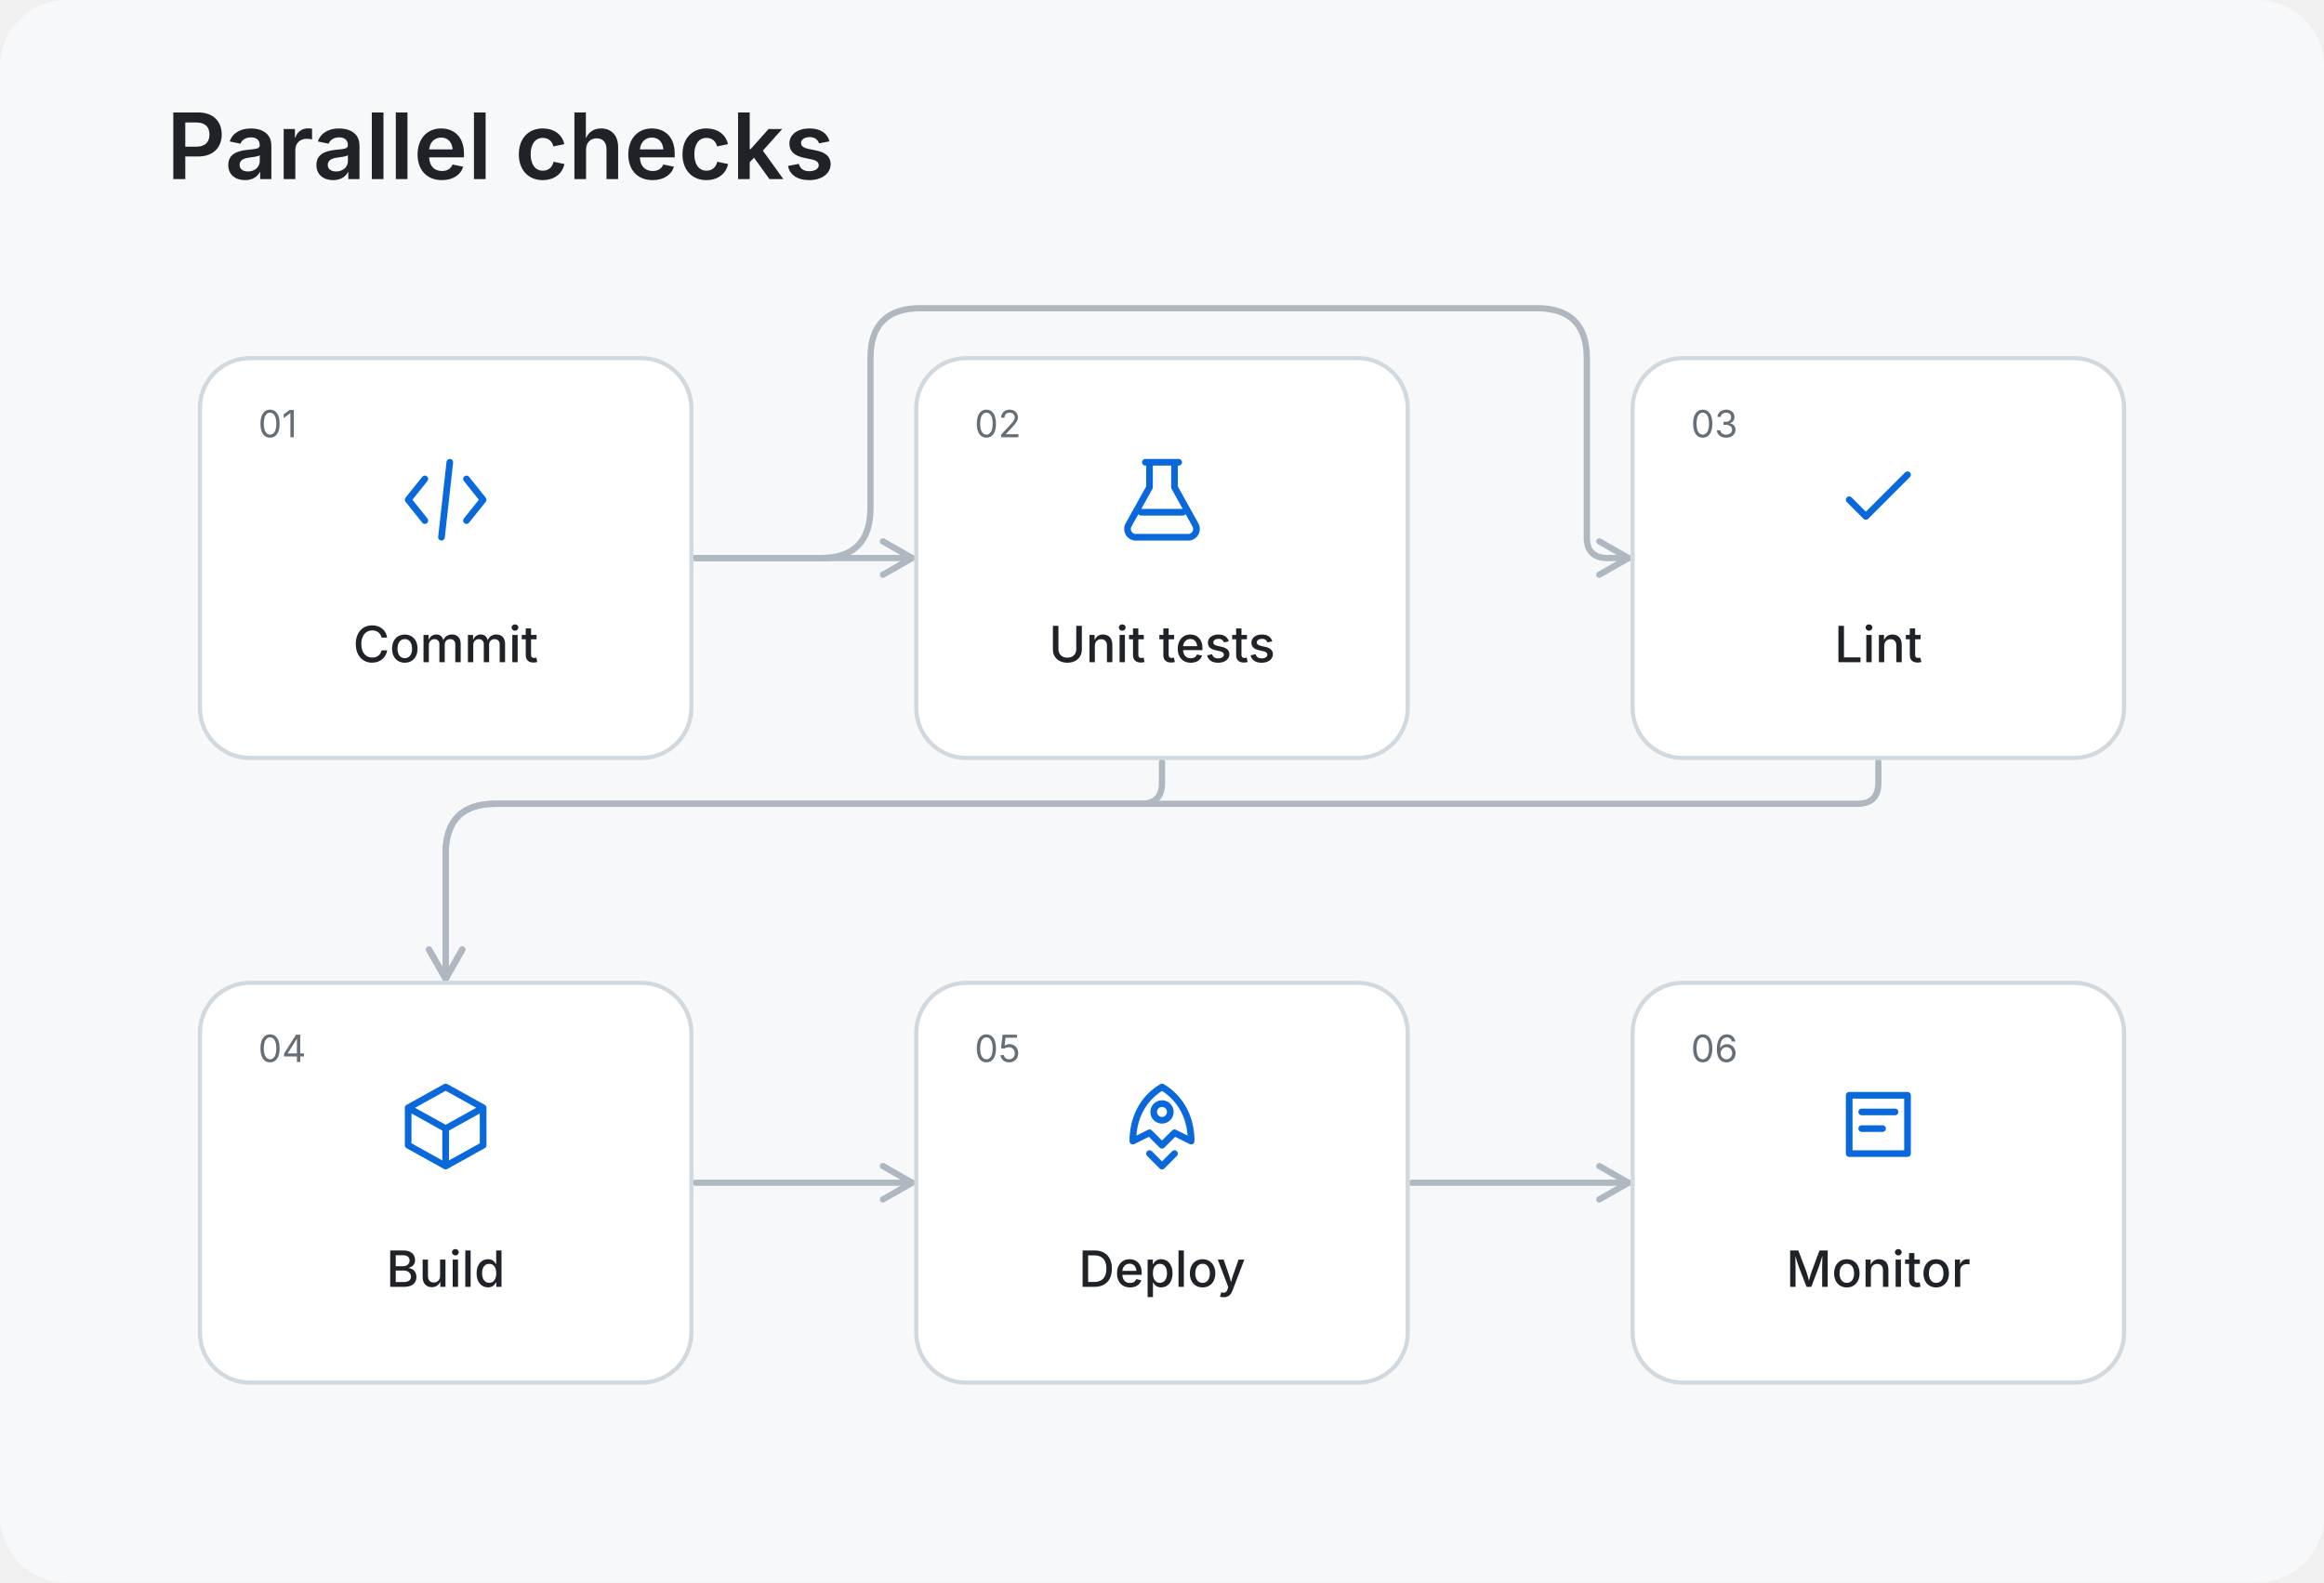
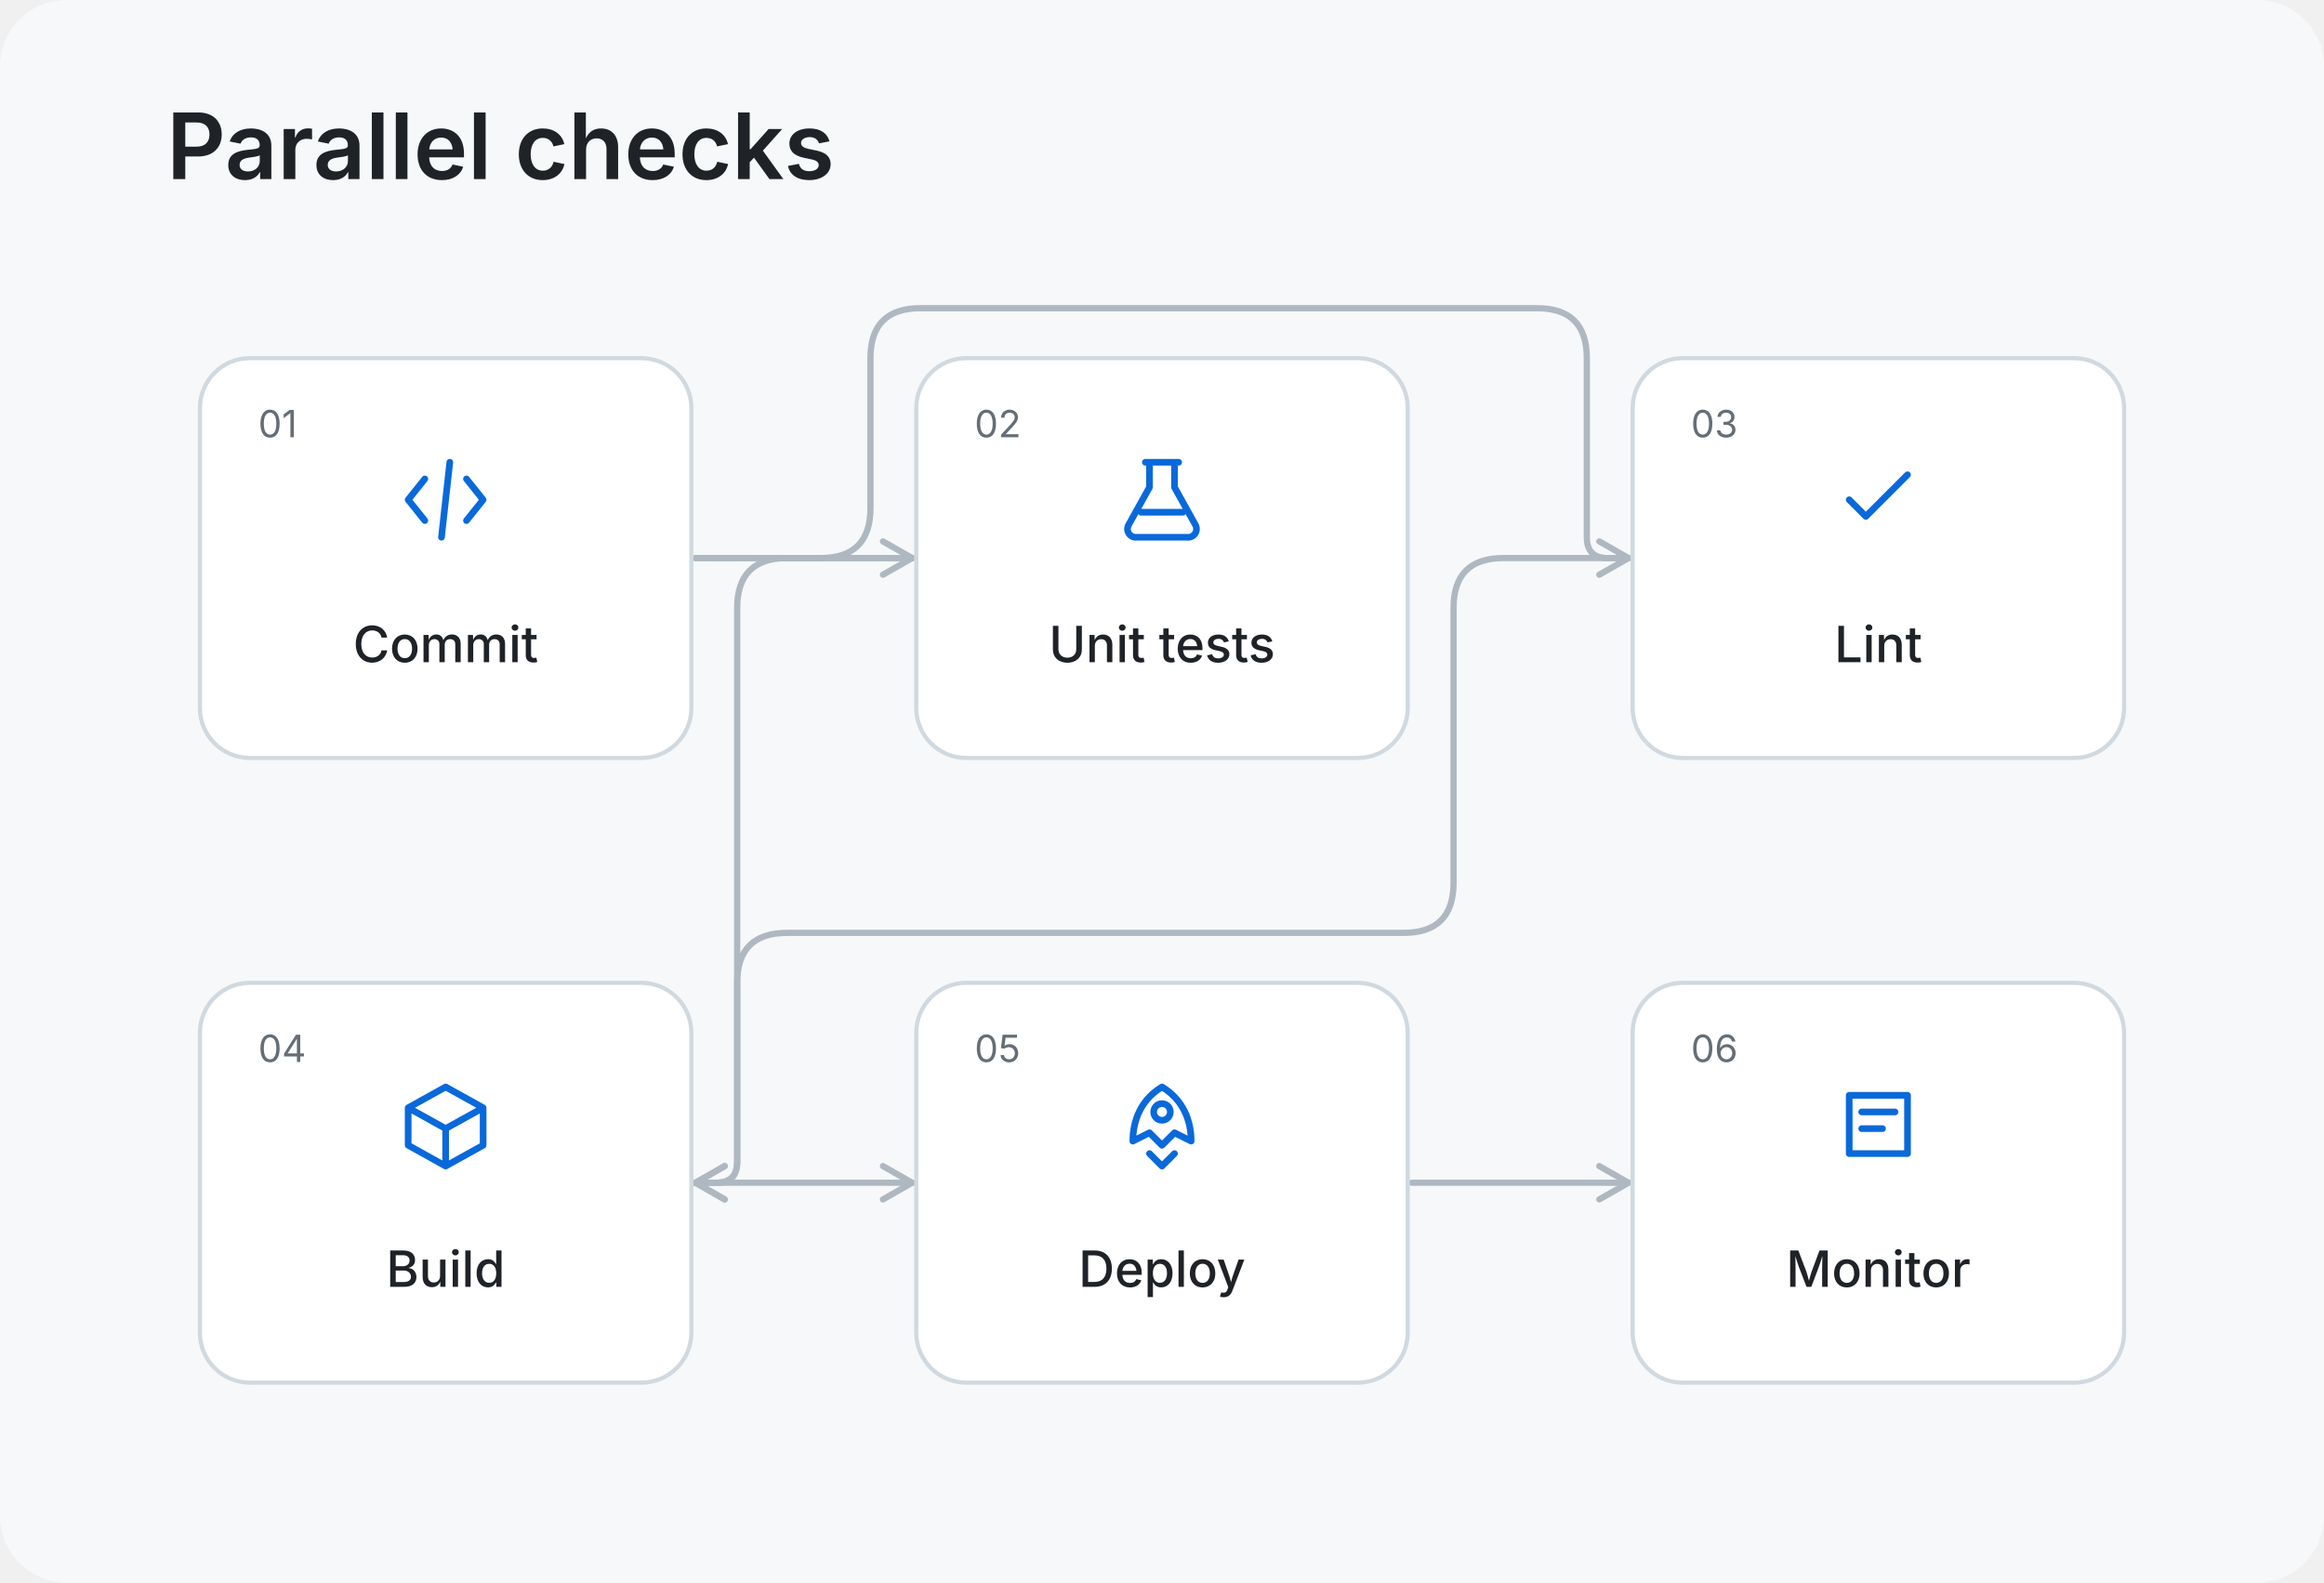
<svg xmlns="http://www.w3.org/2000/svg" width="558" height="380" viewBox="0 0 558 380" role="img" aria-labelledby="workflow_1skonrk-title workflow_1skonrk-desc">
-   <style>text{font-family:-apple-system, BlinkMacSystemFont, Segoe UI, sans-serif}.animated{animation-duration:12s;animation-timing-function:linear;animation-iteration-count:infinite;animation-play-state:running}.dot-halo{animation-name:dotPulse_1skonrk;animation-duration:1.6s}@keyframes dotPulse_1skonrk{0%{r:7;opacity:.22}100%{r:13;opacity:0}}@keyframes stage0_1skonrk{0.000%{fill:#ddf4ff;stroke:#0969da}4.000%{fill:#ddf4ff;stroke:#0969da}4.010%{fill:#ffffff;stroke:#d1d9e0}16.657%{fill:#ffffff;stroke:#d1d9e0}16.667%{fill:#ddf4ff;stroke:#0969da}20.667%{fill:#ddf4ff;stroke:#0969da}20.677%{fill:#ffffff;stroke:#d1d9e0}100.000%{fill:#ffffff;stroke:#d1d9e0}}@keyframes stage1_1skonrk{0.000%{fill:#ffffff;stroke:#d1d9e0}11.657%{fill:#ffffff;stroke:#d1d9e0}11.667%{fill:#ddf4ff;stroke:#0969da}16.500%{fill:#ddf4ff;stroke:#0969da}16.510%{fill:#ffffff;stroke:#d1d9e0}33.323%{fill:#ffffff;stroke:#d1d9e0}33.333%{fill:#ddf4ff;stroke:#0969da}37.333%{fill:#ddf4ff;stroke:#0969da}37.343%{fill:#ffffff;stroke:#d1d9e0}100.000%{fill:#ffffff;stroke:#d1d9e0}}@keyframes stage2_1skonrk{0.000%{fill:#ffffff;stroke:#d1d9e0}28.323%{fill:#ffffff;stroke:#d1d9e0}28.333%{fill:#ddf4ff;stroke:#0969da}33.167%{fill:#ddf4ff;stroke:#0969da}33.177%{fill:#ffffff;stroke:#d1d9e0}49.990%{fill:#ffffff;stroke:#d1d9e0}50.000%{fill:#ddf4ff;stroke:#0969da}54.000%{fill:#ddf4ff;stroke:#0969da}54.010%{fill:#ffffff;stroke:#d1d9e0}100.000%{fill:#ffffff;stroke:#d1d9e0}}@keyframes stage3_1skonrk{0.000%{fill:#ffffff;stroke:#d1d9e0}44.990%{fill:#ffffff;stroke:#d1d9e0}45.000%{fill:#ddf4ff;stroke:#0969da}49.833%{fill:#ddf4ff;stroke:#0969da}49.843%{fill:#ffffff;stroke:#d1d9e0}61.657%{fill:#ffffff;stroke:#d1d9e0}61.667%{fill:#ddf4ff;stroke:#0969da}66.500%{fill:#ddf4ff;stroke:#0969da}66.510%{fill:#ffffff;stroke:#d1d9e0}66.657%{fill:#ffffff;stroke:#d1d9e0}66.667%{fill:#ddf4ff;stroke:#0969da}70.667%{fill:#ddf4ff;stroke:#0969da}70.677%{fill:#ffffff;stroke:#d1d9e0}100.000%{fill:#ffffff;stroke:#d1d9e0}}@keyframes stage4_1skonrk{0.000%{fill:#ffffff;stroke:#d1d9e0}78.323%{fill:#ffffff;stroke:#d1d9e0}78.333%{fill:#ddf4ff;stroke:#0969da}83.167%{fill:#ddf4ff;stroke:#0969da}83.177%{fill:#ffffff;stroke:#d1d9e0}83.323%{fill:#ffffff;stroke:#d1d9e0}83.333%{fill:#ddf4ff;stroke:#0969da}87.333%{fill:#ddf4ff;stroke:#0969da}87.343%{fill:#ffffff;stroke:#d1d9e0}100.000%{fill:#ffffff;stroke:#d1d9e0}}@keyframes stage5_1skonrk{0.000%{fill:#ffffff;stroke:#d1d9e0}94.990%{fill:#ffffff;stroke:#d1d9e0}95.000%{fill:#ddf4ff;stroke:#0969da}99.833%{fill:#ddf4ff;stroke:#0969da}99.843%{fill:#ffffff;stroke:#d1d9e0}100.000%{fill:#ffffff;stroke:#d1d9e0}}@keyframes travel0_1skonrk{0%,100%{opacity:0}0%{transform:translate(167.00px,134.00px);opacity:0}0.495%{transform:translate(168.63px,134.00px);opacity:1}0.99%{transform:translate(170.25px,134.00px);opacity:1}1.484%{transform:translate(171.88px,134.00px);opacity:1}1.979%{transform:translate(173.50px,134.00px);opacity:1}2.474%{transform:translate(175.13px,134.00px);opacity:1}2.969%{transform:translate(176.75px,134.00px);opacity:1}3.463%{transform:translate(178.38px,134.00px);opacity:1}3.958%{transform:translate(180.00px,134.00px);opacity:1}4.453%{transform:translate(181.63px,134.00px);opacity:1}4.948%{transform:translate(183.25px,134.00px);opacity:1}5.443%{transform:translate(184.88px,134.00px);opacity:1}5.938%{transform:translate(186.50px,134.00px);opacity:1}6.432%{transform:translate(188.13px,134.00px);opacity:1}6.927%{transform:translate(189.75px,134.00px);opacity:1}7.422%{transform:translate(191.38px,134.00px);opacity:1}7.917%{transform:translate(193.00px,134.00px);opacity:1}8.412%{transform:translate(194.63px,134.00px);opacity:1}8.906%{transform:translate(196.25px,134.00px);opacity:1}9.401%{transform:translate(197.88px,134.00px);opacity:1}9.896%{transform:translate(199.50px,134.00px);opacity:1}10.391%{transform:translate(201.13px,134.00px);opacity:1}10.885%{transform:translate(202.75px,134.00px);opacity:1}11.38%{transform:translate(204.38px,134.00px);opacity:1}11.875%{transform:translate(206.00px,134.00px);opacity:1}12.37%{transform:translate(207.63px,134.00px);opacity:1}12.865%{transform:translate(209.25px,134.00px);opacity:1}13.359%{transform:translate(210.88px,134.00px);opacity:1}13.854%{transform:translate(212.50px,134.00px);opacity:1}14.349%{transform:translate(214.13px,134.00px);opacity:1}14.844%{transform:translate(215.75px,134.00px);opacity:1}15.338%{transform:translate(217.38px,134.00px);opacity:1}15.833%{transform:translate(219.00px,134.00px);opacity:0}}@keyframes travel1_1skonrk{0%,100%{opacity:0}16.667%{transform:translate(167.00px,134.00px);opacity:0}17.162%{transform:translate(177.26px,134.00px);opacity:1}17.656%{transform:translate(187.53px,134.00px);opacity:1}18.151%{transform:translate(197.79px,133.95px);opacity:1}18.646%{transform:translate(206.82px,129.95px);opacity:1}19.141%{transform:translate(209.00px,120.13px);opacity:1}19.635%{transform:translate(209.00px,109.86px);opacity:1}20.13%{transform:translate(209.00px,99.60px);opacity:1}20.625%{transform:translate(209.00px,89.34px);opacity:1}21.12%{transform:translate(210.42px,79.29px);opacity:1}21.615%{transform:translate(218.75px,74.15px);opacity:1}22.109%{transform:translate(229.01px,74.00px);opacity:1}22.604%{transform:translate(239.27px,74.00px);opacity:1}23.099%{transform:translate(249.54px,74.00px);opacity:1}23.594%{transform:translate(259.80px,74.00px);opacity:1}24.088%{transform:translate(270.06px,74.00px);opacity:1}24.583%{transform:translate(280.33px,74.00px);opacity:1}25.078%{transform:translate(290.59px,74.00px);opacity:1}25.573%{transform:translate(300.86px,74.00px);opacity:1}26.068%{transform:translate(311.12px,74.00px);opacity:1}26.562%{transform:translate(321.38px,74.00px);opacity:1}27.057%{transform:translate(331.65px,74.00px);opacity:1}27.552%{transform:translate(341.91px,74.00px);opacity:1}28.047%{transform:translate(352.18px,74.00px);opacity:1}28.542%{transform:translate(362.44px,74.00px);opacity:1}29.037%{transform:translate(372.67px,74.39px);opacity:1}29.531%{transform:translate(380.18px,80.60px);opacity:1}30.026%{transform:translate(381.00px,90.78px);opacity:1}30.521%{transform:translate(381.00px,101.05px);opacity:1}31.016%{transform:translate(381.00px,111.31px);opacity:1}31.51%{transform:translate(381.00px,121.58px);opacity:1}32.005%{transform:translate(381.57px,131.75px);opacity:1}32.5%{transform:translate(391.00px,134.00px);opacity:0}}@keyframes travel2_1skonrk{0%,100%{opacity:0}33.333%{transform:translate(279.00px,183.00px);opacity:0}33.828%{transform:translate(278.78px,189.78px);opacity:1}34.323%{transform:translate(273.51px,193.00px);opacity:1}34.818%{transform:translate(266.71px,193.00px);opacity:1}35.312%{transform:translate(259.91px,193.00px);opacity:1}35.807%{transform:translate(253.11px,193.00px);opacity:1}36.302%{transform:translate(246.31px,193.00px);opacity:1}36.797%{transform:translate(239.51px,193.00px);opacity:1}37.292%{transform:translate(232.72px,193.00px);opacity:1}37.786%{transform:translate(225.92px,193.00px);opacity:1}38.281%{transform:translate(219.12px,193.00px);opacity:1}38.776%{transform:translate(212.32px,193.00px);opacity:1}39.271%{transform:translate(205.52px,193.00px);opacity:1}39.766%{transform:translate(198.72px,193.00px);opacity:1}40.26%{transform:translate(191.92px,193.00px);opacity:1}40.755%{transform:translate(185.13px,193.00px);opacity:1}41.25%{transform:translate(178.33px,193.00px);opacity:1}41.745%{transform:translate(171.53px,193.00px);opacity:1}42.24%{transform:translate(164.73px,193.00px);opacity:1}42.734%{transform:translate(157.93px,193.00px);opacity:1}43.229%{transform:translate(151.13px,193.00px);opacity:1}43.724%{transform:translate(144.34px,193.00px);opacity:1}44.219%{transform:translate(137.54px,193.00px);opacity:1}44.714%{transform:translate(130.74px,193.00px);opacity:1}45.208%{transform:translate(123.94px,193.00px);opacity:1}45.703%{transform:translate(117.15px,193.12px);opacity:1}46.198%{transform:translate(110.84px,195.34px);opacity:1}46.693%{transform:translate(107.45px,201.04px);opacity:1}47.188%{transform:translate(107.00px,207.81px);opacity:1}47.682%{transform:translate(107.00px,214.60px);opacity:1}48.177%{transform:translate(107.00px,221.40px);opacity:1}48.672%{transform:translate(107.00px,228.20px);opacity:1}49.167%{transform:translate(107.00px,235.00px);opacity:0}}@keyframes travel3_1skonrk{0%,100%{opacity:0}50%{transform:translate(451.00px,183.00px);opacity:0}50.495%{transform:translate(446.93px,192.94px);opacity:1}50.99%{transform:translate(434.76px,193.00px);opacity:1}51.484%{transform:translate(422.58px,193.00px);opacity:1}51.979%{transform:translate(410.41px,193.00px);opacity:1}52.474%{transform:translate(398.24px,193.00px);opacity:1}52.969%{transform:translate(386.06px,193.00px);opacity:1}53.464%{transform:translate(373.89px,193.00px);opacity:1}53.958%{transform:translate(361.72px,193.00px);opacity:1}54.453%{transform:translate(349.54px,193.00px);opacity:1}54.948%{transform:translate(337.37px,193.00px);opacity:1}55.443%{transform:translate(325.20px,193.00px);opacity:1}55.938%{transform:translate(313.02px,193.00px);opacity:1}56.432%{transform:translate(300.85px,193.00px);opacity:1}56.927%{transform:translate(288.67px,193.00px);opacity:1}57.422%{transform:translate(276.50px,193.00px);opacity:1}57.917%{transform:translate(264.33px,193.00px);opacity:1}58.411%{transform:translate(252.15px,193.00px);opacity:1}58.906%{transform:translate(239.98px,193.00px);opacity:1}59.401%{transform:translate(227.81px,193.00px);opacity:1}59.896%{transform:translate(215.63px,193.00px);opacity:1}60.391%{transform:translate(203.46px,193.00px);opacity:1}60.885%{transform:translate(191.29px,193.00px);opacity:1}61.38%{transform:translate(179.11px,193.00px);opacity:1}61.875%{transform:translate(166.94px,193.00px);opacity:1}62.37%{transform:translate(154.77px,193.00px);opacity:1}62.865%{transform:translate(142.59px,193.00px);opacity:1}63.359%{transform:translate(130.42px,193.00px);opacity:1}63.854%{transform:translate(118.25px,193.05px);opacity:1}64.349%{transform:translate(108.25px,198.66px);opacity:1}64.844%{transform:translate(107.00px,210.65px);opacity:1}65.338%{transform:translate(107.00px,222.83px);opacity:1}65.833%{transform:translate(107.00px,235.00px);opacity:0}}@keyframes travel4_1skonrk{0%,100%{opacity:0}66.667%{transform:translate(167.00px,284.00px);opacity:0}67.162%{transform:translate(168.63px,284.00px);opacity:1}67.656%{transform:translate(170.25px,284.00px);opacity:1}68.151%{transform:translate(171.88px,284.00px);opacity:1}68.646%{transform:translate(173.50px,284.00px);opacity:1}69.141%{transform:translate(175.13px,284.00px);opacity:1}69.635%{transform:translate(176.75px,284.00px);opacity:1}70.13%{transform:translate(178.38px,284.00px);opacity:1}70.625%{transform:translate(180.00px,284.00px);opacity:1}71.12%{transform:translate(181.63px,284.00px);opacity:1}71.615%{transform:translate(183.25px,284.00px);opacity:1}72.109%{transform:translate(184.88px,284.00px);opacity:1}72.604%{transform:translate(186.50px,284.00px);opacity:1}73.099%{transform:translate(188.13px,284.00px);opacity:1}73.594%{transform:translate(189.75px,284.00px);opacity:1}74.088%{transform:translate(191.38px,284.00px);opacity:1}74.583%{transform:translate(193.00px,284.00px);opacity:1}75.078%{transform:translate(194.63px,284.00px);opacity:1}75.573%{transform:translate(196.25px,284.00px);opacity:1}76.068%{transform:translate(197.88px,284.00px);opacity:1}76.562%{transform:translate(199.50px,284.00px);opacity:1}77.057%{transform:translate(201.13px,284.00px);opacity:1}77.552%{transform:translate(202.75px,284.00px);opacity:1}78.047%{transform:translate(204.38px,284.00px);opacity:1}78.542%{transform:translate(206.00px,284.00px);opacity:1}79.037%{transform:translate(207.63px,284.00px);opacity:1}79.531%{transform:translate(209.25px,284.00px);opacity:1}80.026%{transform:translate(210.88px,284.00px);opacity:1}80.521%{transform:translate(212.50px,284.00px);opacity:1}81.016%{transform:translate(214.13px,284.00px);opacity:1}81.51%{transform:translate(215.75px,284.00px);opacity:1}82.005%{transform:translate(217.38px,284.00px);opacity:1}82.5%{transform:translate(219.00px,284.00px);opacity:0}}@keyframes travel5_1skonrk{0%,100%{opacity:0}83.333%{transform:translate(339.00px,284.00px);opacity:0}83.828%{transform:translate(340.63px,284.00px);opacity:1}84.323%{transform:translate(342.25px,284.00px);opacity:1}84.818%{transform:translate(343.88px,284.00px);opacity:1}85.312%{transform:translate(345.50px,284.00px);opacity:1}85.807%{transform:translate(347.13px,284.00px);opacity:1}86.302%{transform:translate(348.75px,284.00px);opacity:1}86.797%{transform:translate(350.38px,284.00px);opacity:1}87.292%{transform:translate(352.00px,284.00px);opacity:1}87.787%{transform:translate(353.63px,284.00px);opacity:1}88.281%{transform:translate(355.25px,284.00px);opacity:1}88.776%{transform:translate(356.88px,284.00px);opacity:1}89.271%{transform:translate(358.50px,284.00px);opacity:1}89.766%{transform:translate(360.13px,284.00px);opacity:1}90.26%{transform:translate(361.75px,284.00px);opacity:1}90.755%{transform:translate(363.38px,284.00px);opacity:1}91.25%{transform:translate(365.00px,284.00px);opacity:1}91.745%{transform:translate(366.63px,284.00px);opacity:1}92.24%{transform:translate(368.25px,284.00px);opacity:1}92.734%{transform:translate(369.88px,284.00px);opacity:1}93.229%{transform:translate(371.50px,284.00px);opacity:1}93.724%{transform:translate(373.13px,284.00px);opacity:1}94.219%{transform:translate(374.75px,284.00px);opacity:1}94.713%{transform:translate(376.38px,284.00px);opacity:1}95.208%{transform:translate(378.00px,284.00px);opacity:1}95.703%{transform:translate(379.63px,284.00px);opacity:1}96.198%{transform:translate(381.25px,284.00px);opacity:1}96.693%{transform:translate(382.88px,284.00px);opacity:1}97.188%{transform:translate(384.50px,284.00px);opacity:1}97.682%{transform:translate(386.13px,284.00px);opacity:1}98.177%{transform:translate(387.75px,284.00px);opacity:1}98.672%{transform:translate(389.38px,284.00px);opacity:1}99.167%{transform:translate(391.00px,284.00px);opacity:0}}@media(prefers-reduced-motion:reduce){.animated{animation:none}.traveler{display:none}}</style>
+   <style>text{font-family:-apple-system, BlinkMacSystemFont, Segoe UI, sans-serif}.animated{animation-duration:12s;animation-timing-function:linear;animation-iteration-count:infinite;animation-play-state:running}.dot-halo{animation-name:dotPulse_1skonrk;animation-duration:1.6s}@keyframes dotPulse_1skonrk{0%{r:7;opacity:.22}100%{r:13;opacity:0}}@keyframes stage0_1skonrk{0.000%{fill:#ddf4ff;stroke:#0969da}4.000%{fill:#ddf4ff;stroke:#0969da}4.010%{fill:#ffffff;stroke:#d1d9e0}16.657%{fill:#ffffff;stroke:#d1d9e0}16.667%{fill:#ddf4ff;stroke:#0969da}20.667%{fill:#ddf4ff;stroke:#0969da}20.677%{fill:#ffffff;stroke:#d1d9e0}100.000%{fill:#ffffff;stroke:#d1d9e0}}@keyframes stage1_1skonrk{0.000%{fill:#ffffff;stroke:#d1d9e0}11.657%{fill:#ffffff;stroke:#d1d9e0}11.667%{fill:#ddf4ff;stroke:#0969da}16.500%{fill:#ddf4ff;stroke:#0969da}16.510%{fill:#ffffff;stroke:#d1d9e0}33.323%{fill:#ffffff;stroke:#d1d9e0}33.333%{fill:#ddf4ff;stroke:#0969da}37.333%{fill:#ddf4ff;stroke:#0969da}37.343%{fill:#ffffff;stroke:#d1d9e0}100.000%{fill:#ffffff;stroke:#d1d9e0}}@keyframes stage2_1skonrk{0.000%{fill:#ffffff;stroke:#d1d9e0}28.323%{fill:#ffffff;stroke:#d1d9e0}28.333%{fill:#ddf4ff;stroke:#0969da}33.167%{fill:#ddf4ff;stroke:#0969da}33.177%{fill:#ffffff;stroke:#d1d9e0}49.990%{fill:#ffffff;stroke:#d1d9e0}50.000%{fill:#ddf4ff;stroke:#0969da}54.000%{fill:#ddf4ff;stroke:#0969da}54.010%{fill:#ffffff;stroke:#d1d9e0}100.000%{fill:#ffffff;stroke:#d1d9e0}}@keyframes stage3_1skonrk{0.000%{fill:#ffffff;stroke:#d1d9e0}44.990%{fill:#ffffff;stroke:#d1d9e0}45.000%{fill:#ddf4ff;stroke:#0969da}49.833%{fill:#ddf4ff;stroke:#0969da}49.843%{fill:#ffffff;stroke:#d1d9e0}61.657%{fill:#ffffff;stroke:#d1d9e0}61.667%{fill:#ddf4ff;stroke:#0969da}66.500%{fill:#ddf4ff;stroke:#0969da}66.510%{fill:#ffffff;stroke:#d1d9e0}66.657%{fill:#ffffff;stroke:#d1d9e0}66.667%{fill:#ddf4ff;stroke:#0969da}70.667%{fill:#ddf4ff;stroke:#0969da}70.677%{fill:#ffffff;stroke:#d1d9e0}100.000%{fill:#ffffff;stroke:#d1d9e0}}@keyframes stage4_1skonrk{0.000%{fill:#ffffff;stroke:#d1d9e0}78.323%{fill:#ffffff;stroke:#d1d9e0}78.333%{fill:#ddf4ff;stroke:#0969da}83.167%{fill:#ddf4ff;stroke:#0969da}83.177%{fill:#ffffff;stroke:#d1d9e0}83.323%{fill:#ffffff;stroke:#d1d9e0}83.333%{fill:#ddf4ff;stroke:#0969da}87.333%{fill:#ddf4ff;stroke:#0969da}87.343%{fill:#ffffff;stroke:#d1d9e0}100.000%{fill:#ffffff;stroke:#d1d9e0}}@keyframes stage5_1skonrk{0.000%{fill:#ffffff;stroke:#d1d9e0}94.990%{fill:#ffffff;stroke:#d1d9e0}95.000%{fill:#ddf4ff;stroke:#0969da}99.833%{fill:#ddf4ff;stroke:#0969da}99.843%{fill:#ffffff;stroke:#d1d9e0}100.000%{fill:#ffffff;stroke:#d1d9e0}}@keyframes travel0_1skonrk{0%,100%{opacity:0}0%{transform:translate(167.00px,134.00px);opacity:0}0.495%{transform:translate(168.63px,134.00px);opacity:1}0.99%{transform:translate(170.25px,134.00px);opacity:1}1.484%{transform:translate(171.88px,134.00px);opacity:1}1.979%{transform:translate(173.50px,134.00px);opacity:1}2.474%{transform:translate(175.13px,134.00px);opacity:1}2.969%{transform:translate(176.75px,134.00px);opacity:1}3.463%{transform:translate(178.38px,134.00px);opacity:1}3.958%{transform:translate(180.00px,134.00px);opacity:1}4.453%{transform:translate(181.63px,134.00px);opacity:1}4.948%{transform:translate(183.25px,134.00px);opacity:1}5.443%{transform:translate(184.88px,134.00px);opacity:1}5.938%{transform:translate(186.50px,134.00px);opacity:1}6.432%{transform:translate(188.13px,134.00px);opacity:1}6.927%{transform:translate(189.75px,134.00px);opacity:1}7.422%{transform:translate(191.38px,134.00px);opacity:1}7.917%{transform:translate(193.00px,134.00px);opacity:1}8.412%{transform:translate(194.63px,134.00px);opacity:1}8.906%{transform:translate(196.25px,134.00px);opacity:1}9.401%{transform:translate(197.88px,134.00px);opacity:1}9.896%{transform:translate(199.50px,134.00px);opacity:1}10.391%{transform:translate(201.13px,134.00px);opacity:1}10.885%{transform:translate(202.75px,134.00px);opacity:1}11.38%{transform:translate(204.38px,134.00px);opacity:1}11.875%{transform:translate(206.00px,134.00px);opacity:1}12.37%{transform:translate(207.63px,134.00px);opacity:1}12.865%{transform:translate(209.25px,134.00px);opacity:1}13.359%{transform:translate(210.88px,134.00px);opacity:1}13.854%{transform:translate(212.50px,134.00px);opacity:1}14.349%{transform:translate(214.13px,134.00px);opacity:1}14.844%{transform:translate(215.75px,134.00px);opacity:1}15.338%{transform:translate(217.38px,134.00px);opacity:1}15.833%{transform:translate(219.00px,134.00px);opacity:0}}@keyframes travel1_1skonrk{0%,100%{opacity:0}16.667%{transform:translate(167.00px,134.00px);opacity:0}17.162%{transform:translate(177.26px,134.00px);opacity:1}17.656%{transform:translate(187.53px,134.00px);opacity:1}18.151%{transform:translate(197.79px,133.95px);opacity:1}18.646%{transform:translate(206.82px,129.95px);opacity:1}19.141%{transform:translate(209.00px,120.13px);opacity:1}19.635%{transform:translate(209.00px,109.86px);opacity:1}20.13%{transform:translate(209.00px,99.60px);opacity:1}20.625%{transform:translate(209.00px,89.34px);opacity:1}21.12%{transform:translate(210.42px,79.29px);opacity:1}21.615%{transform:translate(218.75px,74.15px);opacity:1}22.109%{transform:translate(229.01px,74.00px);opacity:1}22.604%{transform:translate(239.27px,74.00px);opacity:1}23.099%{transform:translate(249.54px,74.00px);opacity:1}23.594%{transform:translate(259.80px,74.00px);opacity:1}24.088%{transform:translate(270.06px,74.00px);opacity:1}24.583%{transform:translate(280.33px,74.00px);opacity:1}25.078%{transform:translate(290.59px,74.00px);opacity:1}25.573%{transform:translate(300.86px,74.00px);opacity:1}26.068%{transform:translate(311.12px,74.00px);opacity:1}26.562%{transform:translate(321.38px,74.00px);opacity:1}27.057%{transform:translate(331.65px,74.00px);opacity:1}27.552%{transform:translate(341.91px,74.00px);opacity:1}28.047%{transform:translate(352.18px,74.00px);opacity:1}28.542%{transform:translate(362.44px,74.00px);opacity:1}29.037%{transform:translate(372.67px,74.39px);opacity:1}29.531%{transform:translate(380.18px,80.60px);opacity:1}30.026%{transform:translate(381.00px,90.78px);opacity:1}30.521%{transform:translate(381.00px,101.05px);opacity:1}31.016%{transform:translate(381.00px,111.31px);opacity:1}31.51%{transform:translate(381.00px,121.58px);opacity:1}32.005%{transform:translate(381.57px,131.75px);opacity:1}32.5%{transform:translate(391.00px,134.00px);opacity:0}}@keyframes travel2_1skonrk{0%,100%{opacity:0}33.333%{transform:translate(219.00px,134.00px);opacity:0}33.828%{transform:translate(212.89px,134.00px);opacity:1}34.323%{transform:translate(206.78px,134.00px);opacity:1}34.818%{transform:translate(200.67px,134.00px);opacity:1}35.312%{transform:translate(194.56px,134.00px);opacity:1}35.807%{transform:translate(188.45px,134.04px);opacity:1}36.302%{transform:translate(182.53px,135.31px);opacity:1}36.797%{transform:translate(178.31px,139.52px);opacity:1}37.292%{transform:translate(177.04px,145.44px);opacity:1}37.786%{transform:translate(177.00px,151.55px);opacity:1}38.281%{transform:translate(177.00px,157.66px);opacity:1}38.776%{transform:translate(177.00px,163.77px);opacity:1}39.271%{transform:translate(177.00px,169.88px);opacity:1}39.766%{transform:translate(177.00px,175.99px);opacity:1}40.26%{transform:translate(177.00px,182.11px);opacity:1}40.755%{transform:translate(177.00px,188.22px);opacity:1}41.25%{transform:translate(177.00px,194.33px);opacity:1}41.745%{transform:translate(177.00px,200.44px);opacity:1}42.24%{transform:translate(177.00px,206.55px);opacity:1}42.734%{transform:translate(177.00px,212.66px);opacity:1}43.229%{transform:translate(177.00px,218.77px);opacity:1}43.724%{transform:translate(177.00px,224.88px);opacity:1}44.219%{transform:translate(177.00px,230.99px);opacity:1}44.714%{transform:translate(177.00px,237.10px);opacity:1}45.208%{transform:translate(177.00px,243.22px);opacity:1}45.703%{transform:translate(177.00px,249.33px);opacity:1}46.198%{transform:translate(177.00px,255.44px);opacity:1}46.693%{transform:translate(177.00px,261.55px);opacity:1}47.188%{transform:translate(177.00px,267.66px);opacity:1}47.682%{transform:translate(177.00px,273.77px);opacity:1}48.177%{transform:translate(176.94px,279.88px);opacity:1}48.672%{transform:translate(173.11px,283.93px);opacity:1}49.167%{transform:translate(167.00px,284.00px);opacity:0}}@keyframes travel3_1skonrk{0%,100%{opacity:0}50%{transform:translate(391.00px,134.00px);opacity:0}50.495%{transform:translate(379.80px,134.00px);opacity:1}50.99%{transform:translate(368.60px,134.00px);opacity:1}51.484%{transform:translate(357.42px,134.36px);opacity:1}51.979%{transform:translate(349.60px,141.41px);opacity:1}52.474%{transform:translate(349.00px,152.56px);opacity:1}52.969%{transform:translate(349.00px,163.76px);opacity:1}53.464%{transform:translate(349.00px,174.96px);opacity:1}53.958%{transform:translate(349.00px,186.16px);opacity:1}54.453%{transform:translate(349.00px,197.37px);opacity:1}54.948%{transform:translate(349.00px,208.57px);opacity:1}55.443%{transform:translate(347.20px,219.46px);opacity:1}55.938%{transform:translate(337.48px,223.97px);opacity:1}56.432%{transform:translate(326.28px,224.00px);opacity:1}56.927%{transform:translate(315.07px,224.00px);opacity:1}57.422%{transform:translate(303.87px,224.00px);opacity:1}57.917%{transform:translate(292.67px,224.00px);opacity:1}58.411%{transform:translate(281.47px,224.00px);opacity:1}58.906%{transform:translate(270.27px,224.00px);opacity:1}59.401%{transform:translate(259.07px,224.00px);opacity:1}59.896%{transform:translate(247.87px,224.00px);opacity:1}60.391%{transform:translate(236.67px,224.00px);opacity:1}60.885%{transform:translate(225.46px,224.00px);opacity:1}61.38%{transform:translate(214.26px,224.00px);opacity:1}61.875%{transform:translate(203.06px,224.00px);opacity:1}62.37%{transform:translate(191.86px,224.00px);opacity:1}62.865%{transform:translate(181.09px,226.15px);opacity:1}63.359%{transform:translate(177.00px,236.10px);opacity:1}63.854%{transform:translate(177.00px,247.30px);opacity:1}64.349%{transform:translate(177.00px,258.50px);opacity:1}64.844%{transform:translate(177.00px,269.70px);opacity:1}65.338%{transform:translate(176.76px,280.88px);opacity:1}65.833%{transform:translate(167.00px,284.00px);opacity:0}}@keyframes travel4_1skonrk{0%,100%{opacity:0}66.667%{transform:translate(167.00px,284.00px);opacity:0}67.162%{transform:translate(168.63px,284.00px);opacity:1}67.656%{transform:translate(170.25px,284.00px);opacity:1}68.151%{transform:translate(171.88px,284.00px);opacity:1}68.646%{transform:translate(173.50px,284.00px);opacity:1}69.141%{transform:translate(175.13px,284.00px);opacity:1}69.635%{transform:translate(176.75px,284.00px);opacity:1}70.13%{transform:translate(178.38px,284.00px);opacity:1}70.625%{transform:translate(180.00px,284.00px);opacity:1}71.12%{transform:translate(181.63px,284.00px);opacity:1}71.615%{transform:translate(183.25px,284.00px);opacity:1}72.109%{transform:translate(184.88px,284.00px);opacity:1}72.604%{transform:translate(186.50px,284.00px);opacity:1}73.099%{transform:translate(188.13px,284.00px);opacity:1}73.594%{transform:translate(189.75px,284.00px);opacity:1}74.088%{transform:translate(191.38px,284.00px);opacity:1}74.583%{transform:translate(193.00px,284.00px);opacity:1}75.078%{transform:translate(194.63px,284.00px);opacity:1}75.573%{transform:translate(196.25px,284.00px);opacity:1}76.068%{transform:translate(197.88px,284.00px);opacity:1}76.562%{transform:translate(199.50px,284.00px);opacity:1}77.057%{transform:translate(201.13px,284.00px);opacity:1}77.552%{transform:translate(202.75px,284.00px);opacity:1}78.047%{transform:translate(204.38px,284.00px);opacity:1}78.542%{transform:translate(206.00px,284.00px);opacity:1}79.037%{transform:translate(207.63px,284.00px);opacity:1}79.531%{transform:translate(209.25px,284.00px);opacity:1}80.026%{transform:translate(210.88px,284.00px);opacity:1}80.521%{transform:translate(212.50px,284.00px);opacity:1}81.016%{transform:translate(214.13px,284.00px);opacity:1}81.51%{transform:translate(215.75px,284.00px);opacity:1}82.005%{transform:translate(217.38px,284.00px);opacity:1}82.5%{transform:translate(219.00px,284.00px);opacity:0}}@keyframes travel5_1skonrk{0%,100%{opacity:0}83.333%{transform:translate(339.00px,284.00px);opacity:0}83.828%{transform:translate(340.63px,284.00px);opacity:1}84.323%{transform:translate(342.25px,284.00px);opacity:1}84.818%{transform:translate(343.88px,284.00px);opacity:1}85.312%{transform:translate(345.50px,284.00px);opacity:1}85.807%{transform:translate(347.13px,284.00px);opacity:1}86.302%{transform:translate(348.75px,284.00px);opacity:1}86.797%{transform:translate(350.38px,284.00px);opacity:1}87.292%{transform:translate(352.00px,284.00px);opacity:1}87.787%{transform:translate(353.63px,284.00px);opacity:1}88.281%{transform:translate(355.25px,284.00px);opacity:1}88.776%{transform:translate(356.88px,284.00px);opacity:1}89.271%{transform:translate(358.50px,284.00px);opacity:1}89.766%{transform:translate(360.13px,284.00px);opacity:1}90.26%{transform:translate(361.75px,284.00px);opacity:1}90.755%{transform:translate(363.38px,284.00px);opacity:1}91.25%{transform:translate(365.00px,284.00px);opacity:1}91.745%{transform:translate(366.63px,284.00px);opacity:1}92.24%{transform:translate(368.25px,284.00px);opacity:1}92.734%{transform:translate(369.88px,284.00px);opacity:1}93.229%{transform:translate(371.50px,284.00px);opacity:1}93.724%{transform:translate(373.13px,284.00px);opacity:1}94.219%{transform:translate(374.75px,284.00px);opacity:1}94.713%{transform:translate(376.38px,284.00px);opacity:1}95.208%{transform:translate(378.00px,284.00px);opacity:1}95.703%{transform:translate(379.63px,284.00px);opacity:1}96.198%{transform:translate(381.25px,284.00px);opacity:1}96.693%{transform:translate(382.88px,284.00px);opacity:1}97.188%{transform:translate(384.50px,284.00px);opacity:1}97.682%{transform:translate(386.13px,284.00px);opacity:1}98.177%{transform:translate(387.75px,284.00px);opacity:1}98.672%{transform:translate(389.38px,284.00px);opacity:1}99.167%{transform:translate(391.00px,284.00px);opacity:0}}@media(prefers-reduced-motion:reduce){.animated{animation:none}.traveler{display:none}}</style>
  <rect width="558" height="380" rx="16" fill="#f6f8fa" />
  <text x="40" y="43" fill="#1f2328" font-size="22" font-weight="600">Parallel checks</text>
  <g data-connection="0-1">
    <path d="M167 134L219 134" fill="none" stroke="#afb8c1" stroke-width="1.5" stroke-linecap="round" />
    <path d="M-7-4 0 0-7 4" transform="translate(219 134) rotate(0)" fill="none" stroke="#afb8c1" stroke-width="1.5" stroke-linecap="round" stroke-linejoin="round" />
  </g>
  <g data-connection="0-2">
    <path d="M167 134L197 134Q209 134 209 122L209 86Q209 74 221 74L369 74Q381 74 381 86L381 129Q381 134 386 134L391 134" fill="none" stroke="#afb8c1" stroke-width="1.5" stroke-linecap="round" />
    <path d="M-7-4 0 0-7 4" transform="translate(391 134) rotate(0)" fill="none" stroke="#afb8c1" stroke-width="1.5" stroke-linecap="round" stroke-linejoin="round" />
  </g>
  <g data-connection="1-3">
-     <path d="M279 183L279 188Q279 193 274 193L119 193Q107 193 107 205L107 235" fill="none" stroke="#afb8c1" stroke-width="1.5" stroke-linecap="round" />
-     <path d="M-7-4 0 0-7 4" transform="translate(107 235) rotate(90)" fill="none" stroke="#afb8c1" stroke-width="1.5" stroke-linecap="round" stroke-linejoin="round" />
+     <path d="M219 134L189 134Q177 134 177 146L177 279Q177 284 172 284L167 284" fill="none" stroke="#afb8c1" stroke-width="1.5" stroke-linecap="round" />
+     <path d="M-7-4 0 0-7 4" transform="translate(167 284) rotate(180)" fill="none" stroke="#afb8c1" stroke-width="1.5" stroke-linecap="round" stroke-linejoin="round" />
  </g>
  <g data-connection="2-3">
-     <path d="M451 183L451 188Q451 193 446 193L119 193Q107 193 107 205L107 235" fill="none" stroke="#afb8c1" stroke-width="1.5" stroke-linecap="round" />
-     <path d="M-7-4 0 0-7 4" transform="translate(107 235) rotate(90)" fill="none" stroke="#afb8c1" stroke-width="1.5" stroke-linecap="round" stroke-linejoin="round" />
+     <path d="M391 134L361 134Q349 134 349 146L349 212Q349 224 337 224L189 224Q177 224 177 236L177 279Q177 284 172 284L167 284" fill="none" stroke="#afb8c1" stroke-width="1.5" stroke-linecap="round" />
+     <path d="M-7-4 0 0-7 4" transform="translate(167 284) rotate(180)" fill="none" stroke="#afb8c1" stroke-width="1.5" stroke-linecap="round" stroke-linejoin="round" />
  </g>
  <g data-connection="3-4">
    <path d="M167 284L219 284" fill="none" stroke="#afb8c1" stroke-width="1.5" stroke-linecap="round" />
    <path d="M-7-4 0 0-7 4" transform="translate(219 284) rotate(0)" fill="none" stroke="#afb8c1" stroke-width="1.5" stroke-linecap="round" stroke-linejoin="round" />
  </g>
  <g data-connection="4-5">
    <path d="M339 284L391 284" fill="none" stroke="#afb8c1" stroke-width="1.5" stroke-linecap="round" />
    <path d="M-7-4 0 0-7 4" transform="translate(391 284) rotate(0)" fill="none" stroke="#afb8c1" stroke-width="1.5" stroke-linecap="round" stroke-linejoin="round" />
  </g>
  <g data-step="0">
    <rect class="stage animated" style="animation-name:stage0_1skonrk" x="48" y="86" width="118" height="96" rx="12" fill="#ffffff" stroke="#d1d9e0" />
    <text x="62" y="105" fill="#656d76" font-size="9">01</text>
    <g transform="translate(95 108)" fill="none" stroke="#0969da" stroke-width="1.6" stroke-linecap="round" stroke-linejoin="round">
      <path d="m7 7-4 5 4 5m10-10 4 5-4 5m-4-14-2 18" />
    </g>
    <text x="107" y="159" fill="#1f2328" text-anchor="middle" font-size="12" font-weight="500">Commit</text>
  </g>
  <g data-step="1">
    <rect class="stage animated" style="animation-name:stage1_1skonrk" x="220" y="86" width="118" height="96" rx="12" fill="#ffffff" stroke="#d1d9e0" />
    <text x="234" y="105" fill="#656d76" font-size="9">02</text>
    <g transform="translate(267 108)" fill="none" stroke="#0969da" stroke-width="1.6" stroke-linecap="round" stroke-linejoin="round">
      <path d="m9 3 0 6-5 9a2 2 0 0 0 2 3h12a2 2 0 0 0 2-3l-5-9V3M8 3h8M7 15h10" />
    </g>
    <text x="279" y="159" fill="#1f2328" text-anchor="middle" font-size="12" font-weight="500">Unit tests</text>
  </g>
  <g data-step="2">
    <rect class="stage animated" style="animation-name:stage2_1skonrk" x="392" y="86" width="118" height="96" rx="12" fill="#ffffff" stroke="#d1d9e0" />
    <text x="406" y="105" fill="#656d76" font-size="9">03</text>
    <g transform="translate(439 108)" fill="none" stroke="#0969da" stroke-width="1.6" stroke-linecap="round" stroke-linejoin="round">
      <path d="m5 12 4 4L19 6" />
    </g>
    <text x="451" y="159" fill="#1f2328" text-anchor="middle" font-size="12" font-weight="500">Lint</text>
  </g>
  <g data-step="3">
    <rect class="stage animated" style="animation-name:stage3_1skonrk" x="48" y="236" width="118" height="96" rx="12" fill="#ffffff" stroke="#d1d9e0" />
    <text x="62" y="255" fill="#656d76" font-size="9">04</text>
    <g transform="translate(95 258)" fill="none" stroke="#0969da" stroke-width="1.6" stroke-linecap="round" stroke-linejoin="round">
      <path d="m12 3 9 5-9 5-9-5 9-5ZM3 8v9l9 5 9-5V8M12 13v9" />
    </g>
    <text x="107" y="309" fill="#1f2328" text-anchor="middle" font-size="12" font-weight="500">Build</text>
  </g>
  <g data-step="4">
    <rect class="stage animated" style="animation-name:stage4_1skonrk" x="220" y="236" width="118" height="96" rx="12" fill="#ffffff" stroke="#d1d9e0" />
    <text x="234" y="255" fill="#656d76" font-size="9">05</text>
    <g transform="translate(267 258)" fill="none" stroke="#0969da" stroke-width="1.6" stroke-linecap="round" stroke-linejoin="round">
      <path d="M12 3c5 3 7 8 7 13l-4-2-3 3-3-3-4 2c0-5 2-10 7-13ZM9 19l3 3 3-3" />
      <circle cx="12" cy="9" r="2" />
    </g>
    <text x="279" y="309" fill="#1f2328" text-anchor="middle" font-size="12" font-weight="500">Deploy</text>
  </g>
  <g data-step="5">
    <rect class="stage animated" style="animation-name:stage5_1skonrk" x="392" y="236" width="118" height="96" rx="12" fill="#ffffff" stroke="#d1d9e0" />
    <text x="406" y="255" fill="#656d76" font-size="9">06</text>
    <g transform="translate(439 258)" fill="none" stroke="#0969da" stroke-width="1.6" stroke-linecap="round" stroke-linejoin="round">
      <path d="M5 5h14v14H5zM8 9h8m-8 4h5" />
    </g>
    <text x="451" y="309" fill="#1f2328" text-anchor="middle" font-size="12" font-weight="500">Monitor</text>
  </g>
  <g class="traveler animated" data-element="dot" style="animation-name:travel0_1skonrk;opacity:0">
    <g transform="scale(1)">
      <circle class="dot-halo animated" r="9" fill="#0969da" opacity=".13" />
      <circle r="4.5" fill="#0969da" />
    </g>
  </g>
  <g class="traveler animated" data-element="dot" style="animation-name:travel1_1skonrk;opacity:0">
    <g transform="scale(1)">
      <circle class="dot-halo animated" r="9" fill="#0969da" opacity=".13" />
      <circle r="4.5" fill="#0969da" />
    </g>
  </g>
  <g class="traveler animated" data-element="dot" style="animation-name:travel2_1skonrk;opacity:0">
    <g transform="scale(1)">
      <circle class="dot-halo animated" r="9" fill="#0969da" opacity=".13" />
      <circle r="4.5" fill="#0969da" />
    </g>
  </g>
  <g class="traveler animated" data-element="dot" style="animation-name:travel3_1skonrk;opacity:0">
    <g transform="scale(1)">
      <circle class="dot-halo animated" r="9" fill="#0969da" opacity=".13" />
      <circle r="4.5" fill="#0969da" />
    </g>
  </g>
  <g class="traveler animated" data-element="dot" style="animation-name:travel4_1skonrk;opacity:0">
    <g transform="scale(1)">
      <circle class="dot-halo animated" r="9" fill="#0969da" opacity=".13" />
      <circle r="4.5" fill="#0969da" />
    </g>
  </g>
  <g class="traveler animated" data-element="dot" style="animation-name:travel5_1skonrk;opacity:0">
    <g transform="scale(1)">
      <circle class="dot-halo animated" r="9" fill="#0969da" opacity=".13" />
      <circle r="4.5" fill="#0969da" />
    </g>
  </g>
</svg>
